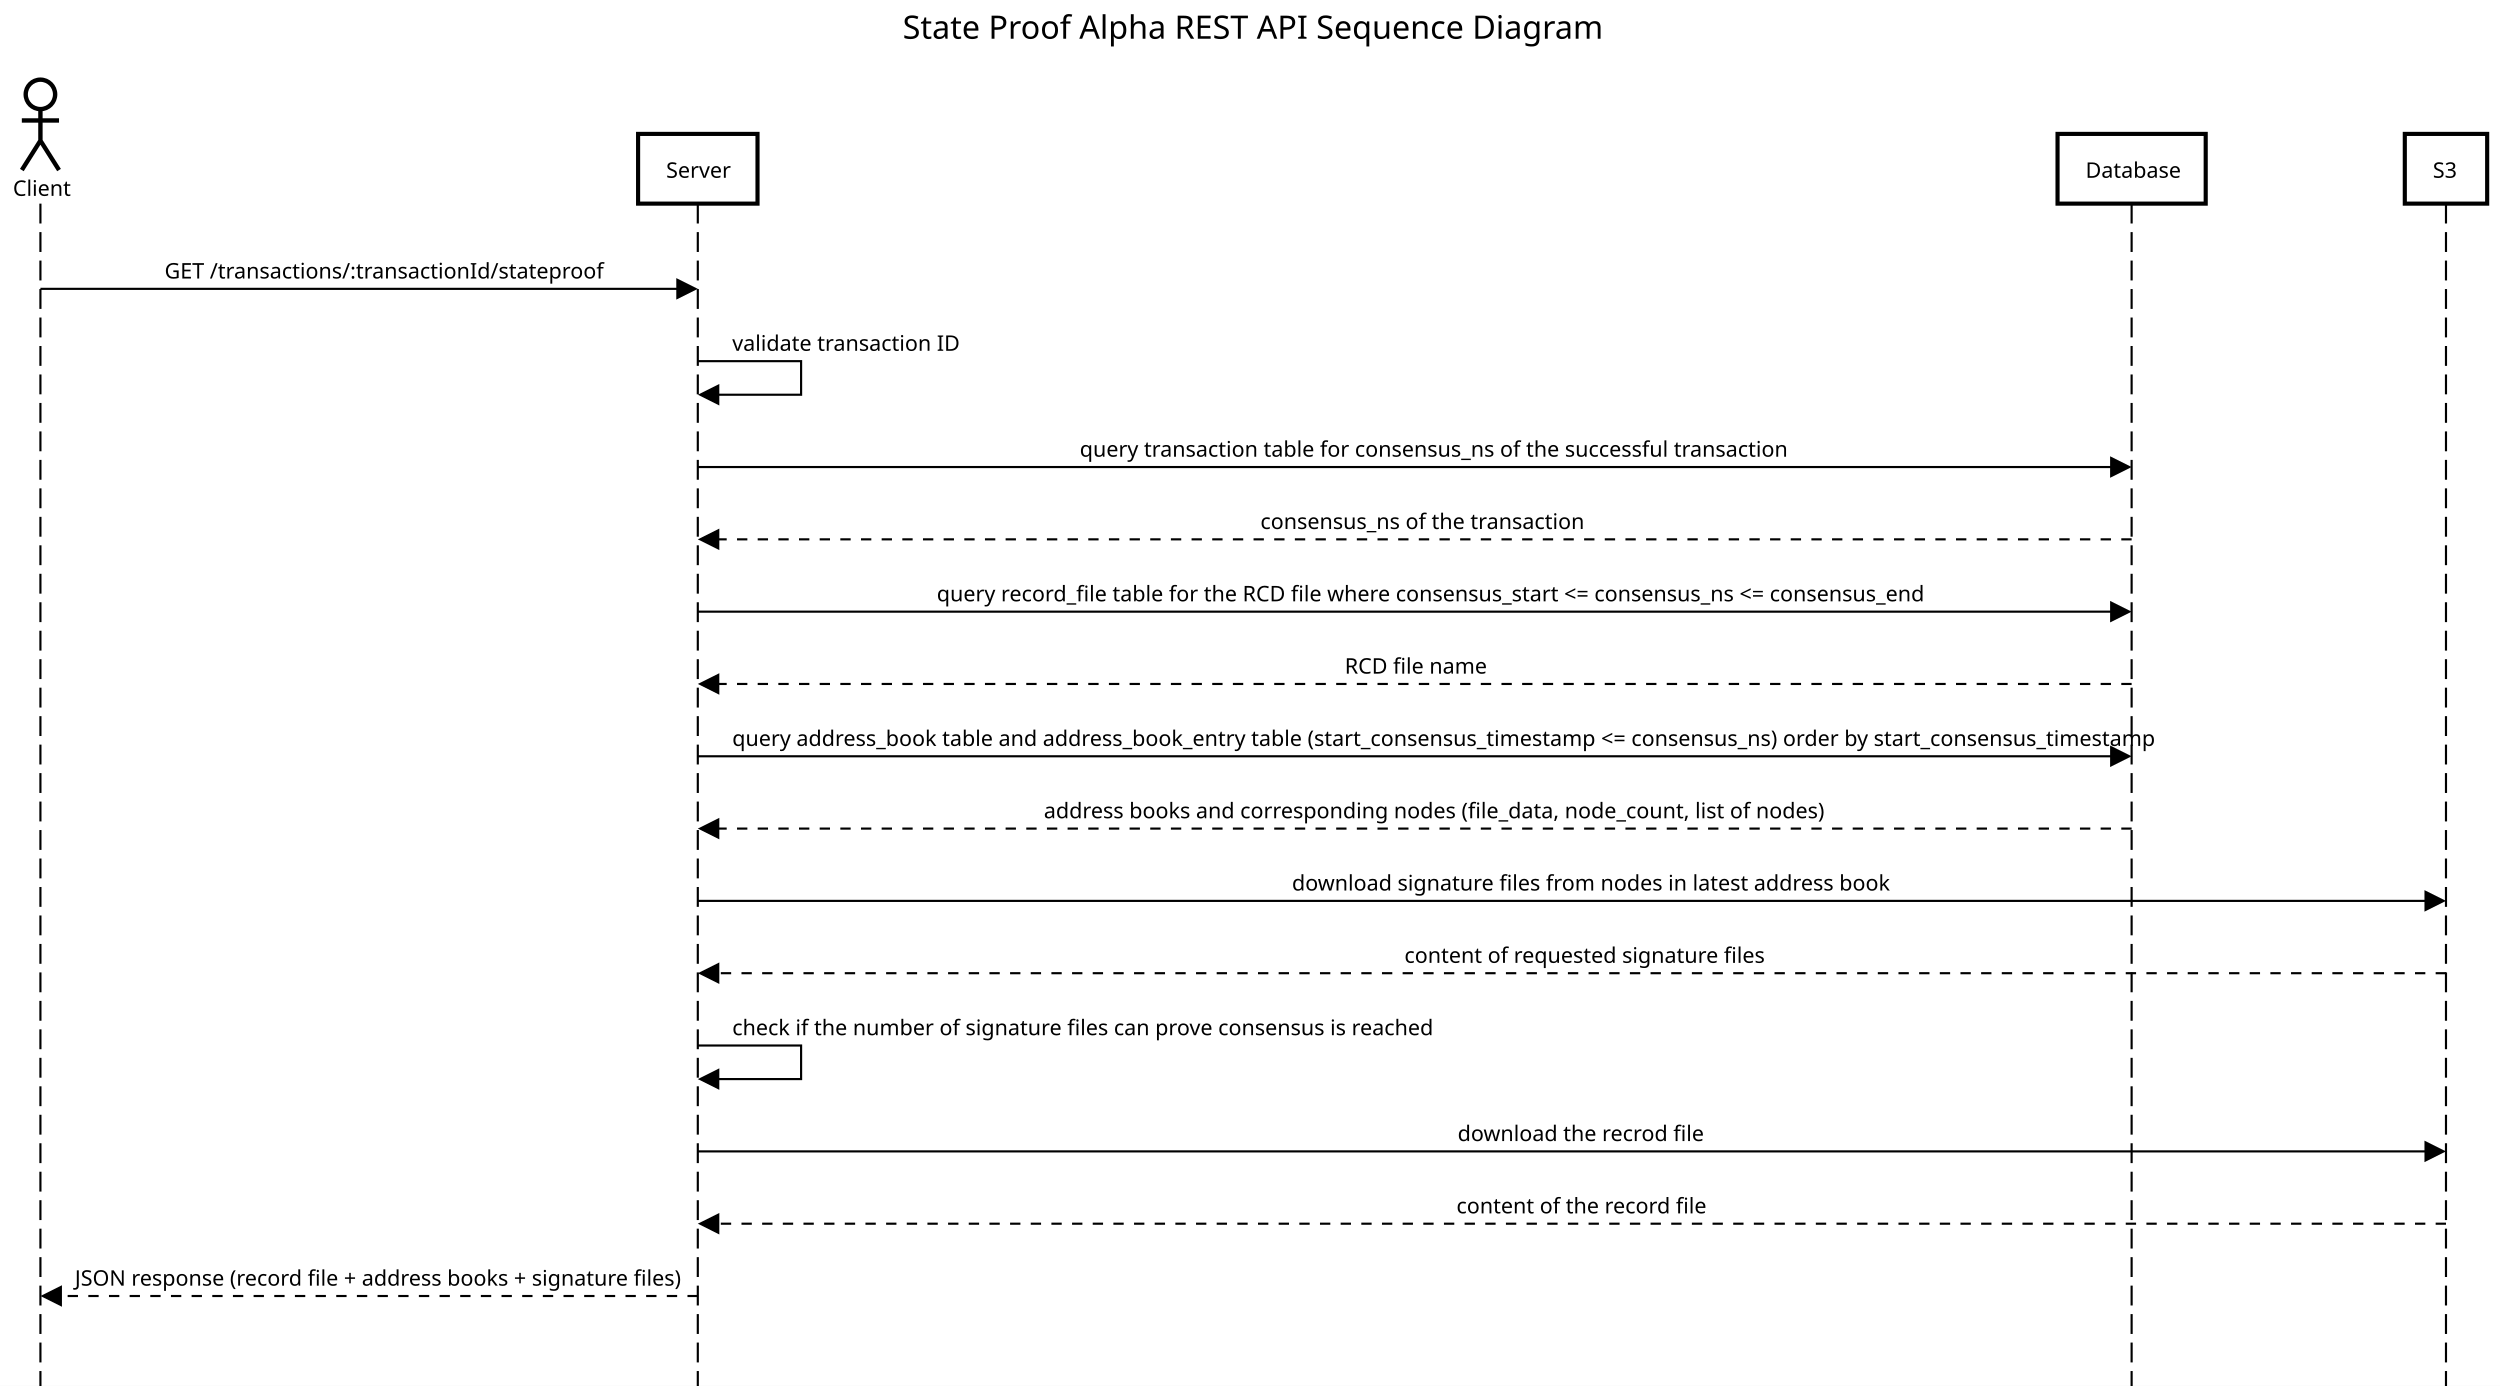
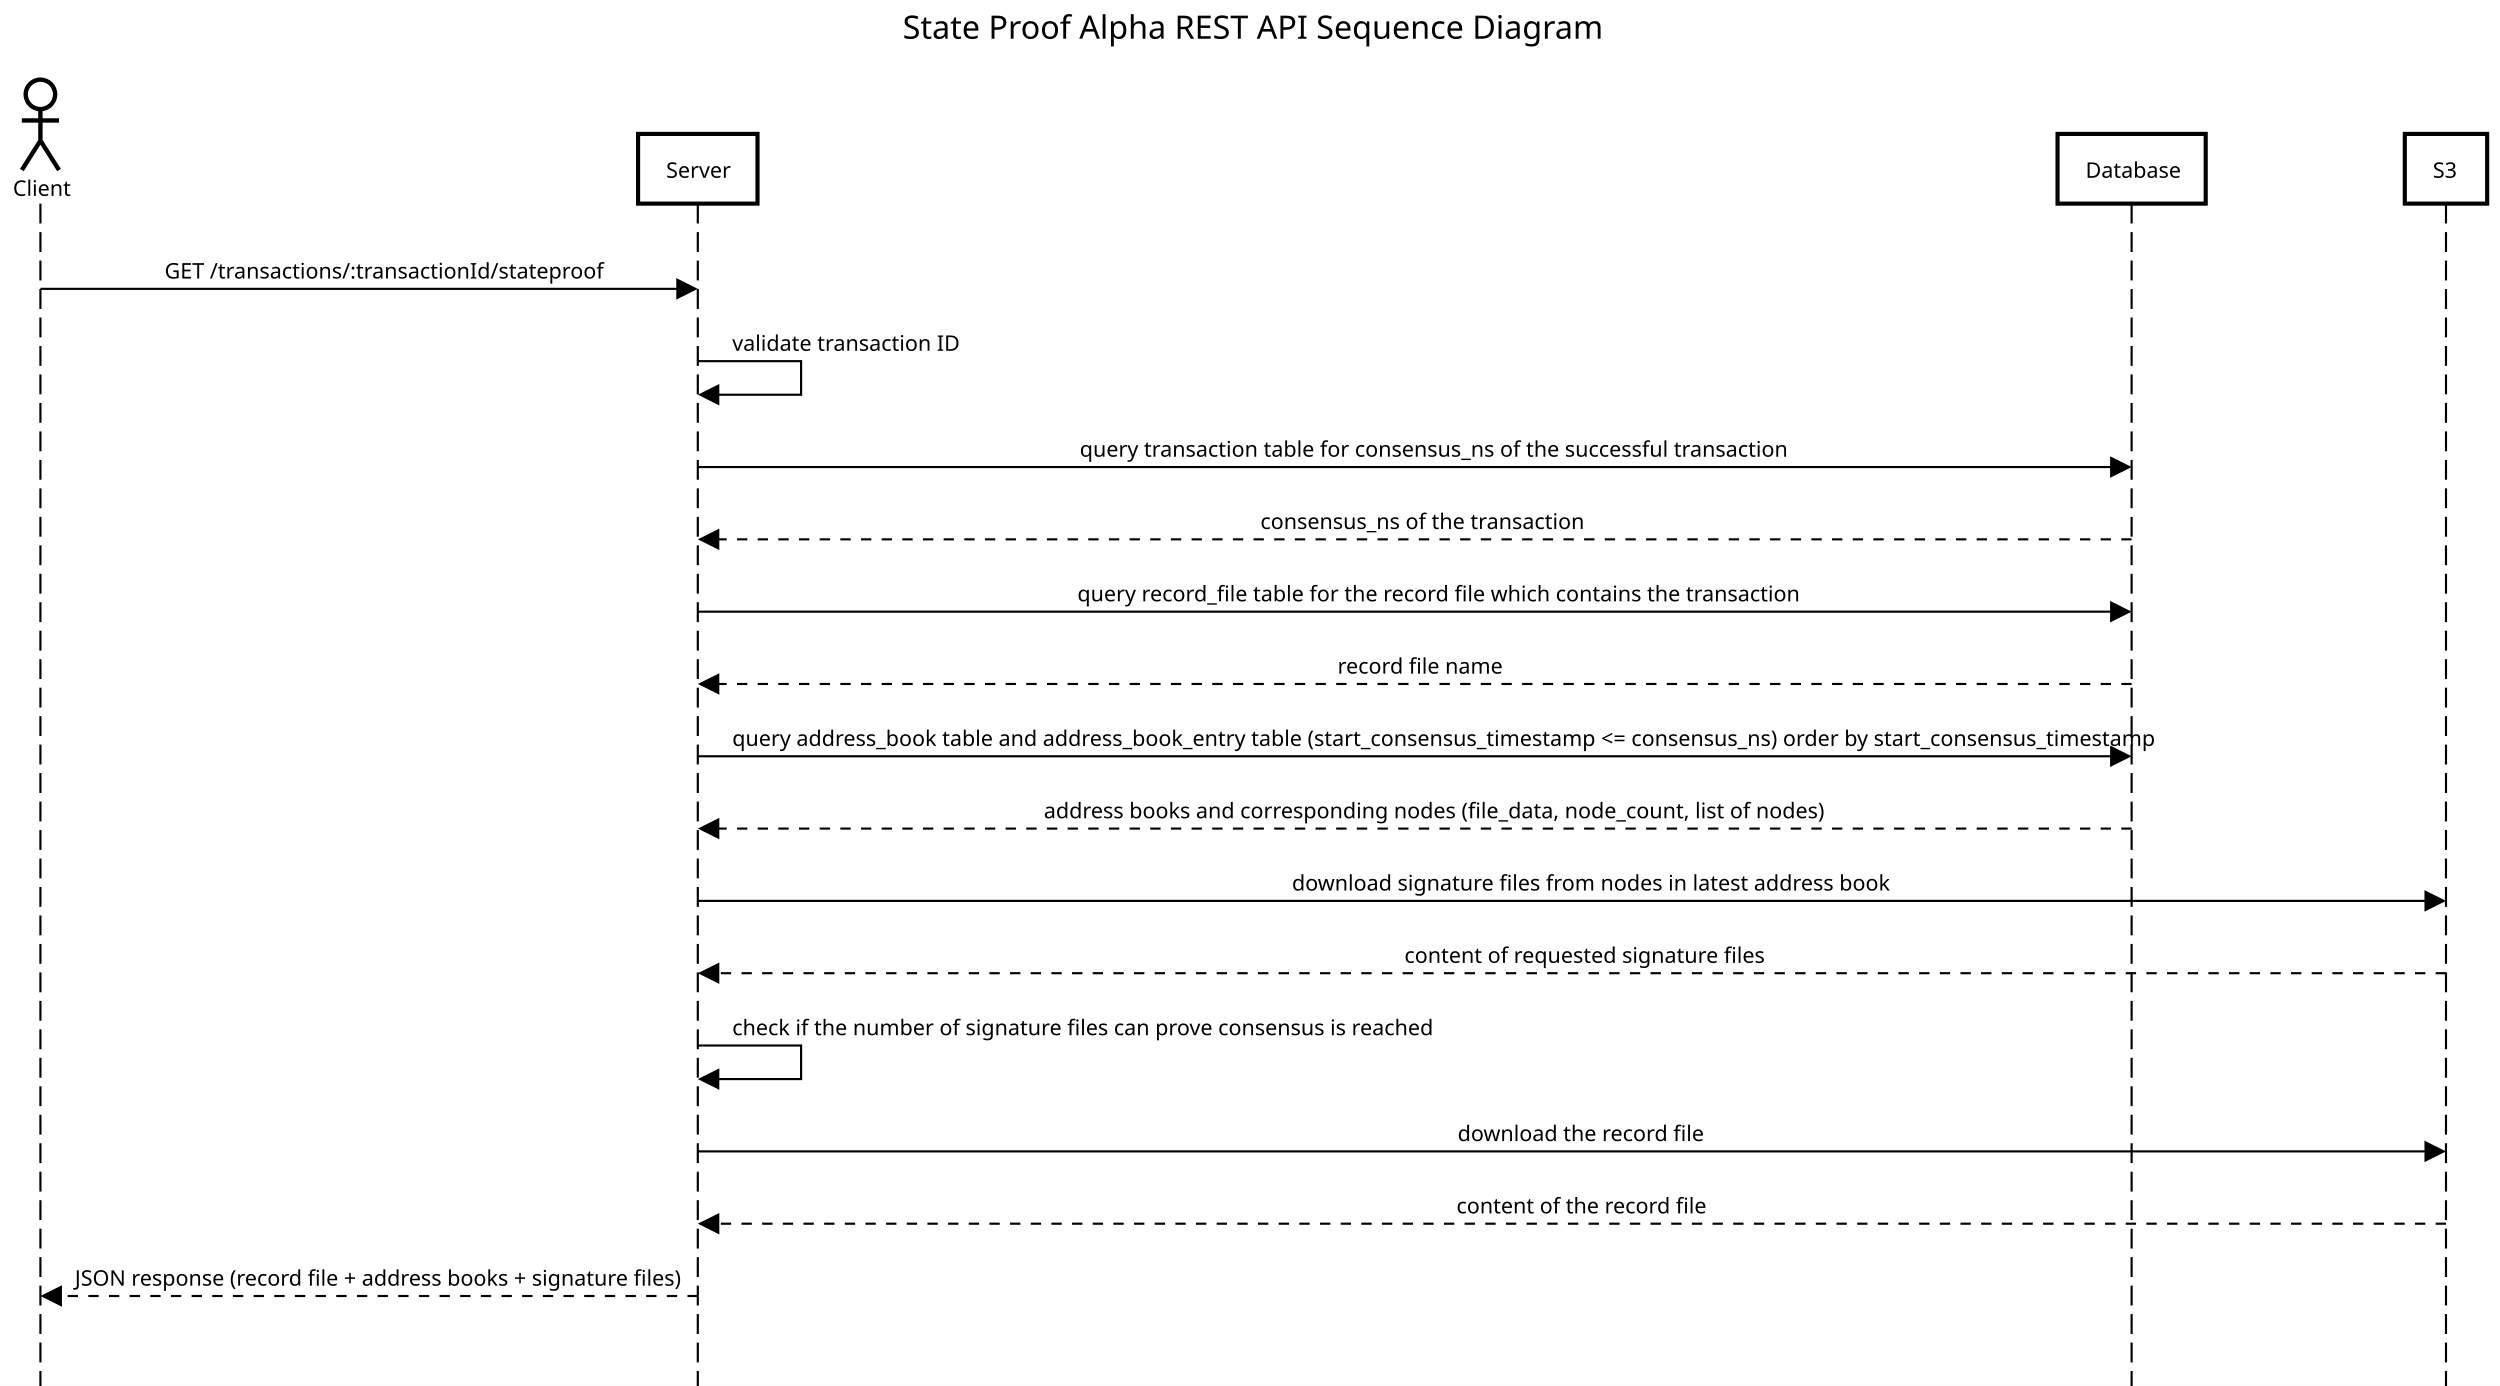
<svg xmlns="http://www.w3.org/2000/svg" version="1.1" width="1703" height="944">
  <defs />
  <g>
    <g />
    <g />
    <g />
    <g />
    <g />
    <g />
    <g />
    <g />
    <g />
    <g />
    <g />
    <g />
    <g />
    <g />
    <g>
      <rect fill="white" stroke="none" x="0" y="0" width="1703" height="944" />
    </g>
    <g>
      <text fill="black" stroke="none" font-family="sans-serif" font-size="16.5pt" font-style="normal" font-weight="normal" text-decoration="normal" x="614.904" y="26.388" text-anchor="start" dominant-baseline="alphabetic" xml:space="preserve">State Proof Alpha REST API Sequence Diagram</text>
    </g>
    <g />
    <g>
      <path fill="none" stroke="black" paint-order="fill stroke markers" d=" M 27.536 138.711 L 27.536 944.413" stroke-miterlimit="10" stroke-width="1.466" stroke-dasharray="13.532,5.864" />
      <path fill="none" stroke="black" paint-order="fill stroke markers" d=" M 475.342 138.711 L 475.342 944.413" stroke-miterlimit="10" stroke-width="1.466" stroke-dasharray="13.532,5.864" />
      <path fill="none" stroke="black" paint-order="fill stroke markers" d=" M 1452.06 138.711 L 1452.06 944.413" stroke-miterlimit="10" stroke-width="1.466" stroke-dasharray="13.532,5.864" />
      <path fill="none" stroke="black" paint-order="fill stroke markers" d=" M 1666.206 138.711 L 1666.206 944.413" stroke-miterlimit="10" stroke-width="1.466" stroke-dasharray="13.532,5.864" />
    </g>
    <g>
      <g>
        <path fill="white" stroke="black" paint-order="fill stroke markers" d=" M 37.563 64.298 A 10.027 10.027 0 1 1 37.563 64.288 M 27.536 74.325 L 27.536 95.787 M 14.87 82.066 L 40.202 82.066 M 27.536 95.787 L 14.87 115.842 M 27.536 95.787 L 40.202 115.842" stroke-miterlimit="10" stroke-width="2.991" stroke-dasharray="" />
      </g>
      <g>
        <g />
        <text fill="black" stroke="none" font-family="sans-serif" font-size="11pt" font-style="normal" font-weight="normal" text-decoration="normal" x="8.796" y="133.433" text-anchor="start" dominant-baseline="alphabetic" xml:space="preserve">Client</text>
      </g>
      <path fill="none" stroke="none" />
      <g>
        <path fill="white" stroke="black" paint-order="fill stroke markers" d=" M 434.666 91.213 L 516.018 91.213 L 516.018 138.711 L 434.666 138.711 L 434.666 91.213 Z" stroke-miterlimit="10" stroke-width="2.815" stroke-dasharray="" />
      </g>
      <g>
        <g />
        <text fill="black" stroke="none" font-family="sans-serif" font-size="11pt" font-style="normal" font-weight="normal" text-decoration="normal" x="453.753" y="121.119" text-anchor="start" dominant-baseline="alphabetic" xml:space="preserve">Server</text>
      </g>
      <path fill="none" stroke="none" />
      <g>
        <path fill="white" stroke="black" paint-order="fill stroke markers" d=" M 1401.595 91.213 L 1502.525 91.213 L 1502.525 138.711 L 1401.595 138.711 L 1401.595 91.213 Z" stroke-miterlimit="10" stroke-width="2.815" stroke-dasharray="" />
      </g>
      <g>
        <g />
        <text fill="black" stroke="none" font-family="sans-serif" font-size="11pt" font-style="normal" font-weight="normal" text-decoration="normal" x="1420.682" y="121.119" text-anchor="start" dominant-baseline="alphabetic" xml:space="preserve">Database</text>
      </g>
      <path fill="none" stroke="none" />
      <g>
        <path fill="white" stroke="black" paint-order="fill stroke markers" d=" M 1638.153 91.213 L 1694.259 91.213 L 1694.259 138.711 L 1638.153 138.711 L 1638.153 91.213 Z" stroke-miterlimit="10" stroke-width="2.815" stroke-dasharray="" />
      </g>
      <g>
        <g />
        <text fill="black" stroke="none" font-family="sans-serif" font-size="11pt" font-style="normal" font-weight="normal" text-decoration="normal" x="1657.24" y="121.119" text-anchor="start" dominant-baseline="alphabetic" xml:space="preserve">S3</text>
      </g>
    </g>
    <g>
      <g>
        <g>
          <rect fill="white" stroke="none" x="109.462" y="173.895" width="283.953" height="22.869" />
        </g>
        <text fill="black" stroke="none" font-family="sans-serif" font-size="11pt" font-style="normal" font-weight="normal" text-decoration="normal" x="112.101" y="189.727" text-anchor="start" dominant-baseline="alphabetic" xml:space="preserve">GET /transactions/:transactionId/stateproof</text>
      </g>
      <g>
        <path fill="none" stroke="black" paint-order="fill stroke markers" d=" M 27.536 196.764 L 472.41 196.764" stroke-miterlimit="10" stroke-width="1.466" stroke-dasharray="" />
        <g transform="translate(475.342,196.7638) translate(-475.342,-196.7638)">
          <path fill="black" stroke="none" paint-order="stroke fill markers" d=" M 460.682 189.434 L 475.342 196.764 L 460.682 204.094 Z" />
        </g>
      </g>
      <g>
        <g>
          <rect fill="white" stroke="none" x="496.159" y="223.151" width="150.324" height="22.869" />
        </g>
        <text fill="black" stroke="none" font-family="sans-serif" font-size="11pt" font-style="normal" font-weight="normal" text-decoration="normal" x="498.798" y="238.984" text-anchor="start" dominant-baseline="alphabetic" xml:space="preserve">validate transaction ID</text>
      </g>
      <g>
        <path fill="none" stroke="black" paint-order="fill stroke markers" d=" M 475.342 246.021 L 545.709 246.021 L 545.709 268.89 L 478.274 268.89" stroke-miterlimit="10" stroke-width="1.466" stroke-dasharray="" />
        <g transform="translate(475.342,268.89) translate(-475.342,-268.89)">
          <path fill="black" stroke="none" paint-order="stroke fill markers" d=" M 490.002 261.56 L 475.342 268.89 L 490.002 276.22 Z" />
        </g>
      </g>
      <g>
        <g>
          <rect fill="white" stroke="none" x="732.891" y="295.278" width="461.619" height="22.869" />
        </g>
        <text fill="black" stroke="none" font-family="sans-serif" font-size="11pt" font-style="normal" font-weight="normal" text-decoration="normal" x="735.53" y="311.11" text-anchor="start" dominant-baseline="alphabetic" xml:space="preserve">query transaction table for consensus_ns of the successful transaction</text>
      </g>
      <g>
        <path fill="none" stroke="black" paint-order="fill stroke markers" d=" M 475.342 318.147 L 1449.128 318.147" stroke-miterlimit="10" stroke-width="1.466" stroke-dasharray="" />
        <g transform="translate(1452.06,318.1469) translate(-1452.06,-318.1469)">
          <path fill="black" stroke="none" paint-order="stroke fill markers" d=" M 1437.4 310.817 L 1452.06 318.147 L 1437.4 325.477 Z" />
        </g>
      </g>
      <g>
        <g>
          <rect fill="white" stroke="none" x="855.933" y="344.535" width="215.535" height="22.869" />
        </g>
        <text fill="black" stroke="none" font-family="sans-serif" font-size="11pt" font-style="normal" font-weight="normal" text-decoration="normal" x="858.572" y="360.367" text-anchor="start" dominant-baseline="alphabetic" xml:space="preserve">consensus_ns of the transaction</text>
      </g>
      <g>
        <path fill="none" stroke="black" paint-order="fill stroke markers" d=" M 1452.06 367.404 L 478.274 367.404" stroke-miterlimit="10" stroke-width="1.466" stroke-dasharray="7.037" />
        <g transform="translate(475.342,367.4039) translate(-475.342,-367.4039)">
          <path fill="black" stroke="none" paint-order="stroke fill markers" d=" M 490.002 360.074 L 475.342 367.404 L 490.002 374.734 Z" />
        </g>
      </g>
      <g>
        <g>
-           <rect fill="white" stroke="none" x="635.504" y="393.791" width="656.394" height="22.869" />
-         </g>
-         <text fill="black" stroke="none" font-family="sans-serif" font-size="11pt" font-style="normal" font-weight="normal" text-decoration="normal" x="638.143" y="409.624" text-anchor="start" dominant-baseline="alphabetic" xml:space="preserve">query record_file table for the RCD file where consensus_start &lt;= consensus_ns &lt;= consensus_end</text>
+           <rect fill="white" stroke="none" x="731.266" y="393.791" width="464.869" height="22.869" />
+         </g>
+         <text fill="black" stroke="none" font-family="sans-serif" font-size="11pt" font-style="normal" font-weight="normal" text-decoration="normal" x="733.905" y="409.624" text-anchor="start" dominant-baseline="alphabetic" xml:space="preserve">query record_file table for the record file which contains the transaction</text>
      </g>
      <g>
        <path fill="none" stroke="black" paint-order="fill stroke markers" d=" M 475.342 416.661 L 1449.128 416.661" stroke-miterlimit="10" stroke-width="1.466" stroke-dasharray="" />
        <g transform="translate(1452.06,416.6608) translate(-1452.06,-416.6608)">
          <path fill="black" stroke="none" paint-order="stroke fill markers" d=" M 1437.4 409.331 L 1452.06 416.661 L 1437.4 423.991 Z" />
        </g>
      </g>
      <g>
        <g>
-           <rect fill="white" stroke="none" x="913.403" y="443.048" width="100.596" height="22.869" />
-         </g>
-         <text fill="black" stroke="none" font-family="sans-serif" font-size="11pt" font-style="normal" font-weight="normal" text-decoration="normal" x="916.042" y="458.881" text-anchor="start" dominant-baseline="alphabetic" xml:space="preserve">RCD file name</text>
+           <rect fill="white" stroke="none" x="908.507" y="443.048" width="110.388" height="22.869" />
+         </g>
+         <text fill="black" stroke="none" font-family="sans-serif" font-size="11pt" font-style="normal" font-weight="normal" text-decoration="normal" x="911.145" y="458.881" text-anchor="start" dominant-baseline="alphabetic" xml:space="preserve">record file name</text>
      </g>
      <g>
        <path fill="none" stroke="black" paint-order="fill stroke markers" d=" M 1452.06 465.918 L 478.274 465.918" stroke-miterlimit="10" stroke-width="1.466" stroke-dasharray="7.037" />
        <g transform="translate(475.342,465.9177) translate(-475.342,-465.9177)">
          <path fill="black" stroke="none" paint-order="stroke fill markers" d=" M 490.002 458.588 L 475.342 465.918 L 490.002 473.248 Z" />
        </g>
      </g>
      <g>
        <g>
          <rect fill="white" stroke="none" x="496.159" y="492.305" width="935.084" height="22.869" />
        </g>
        <text fill="black" stroke="none" font-family="sans-serif" font-size="11pt" font-style="normal" font-weight="normal" text-decoration="normal" x="498.798" y="508.138" text-anchor="start" dominant-baseline="alphabetic" xml:space="preserve">query address_book table and address_book_entry table (start_consensus_timestamp &lt;= consensus_ns) order by start_consensus_timestamp</text>
      </g>
      <g>
        <path fill="none" stroke="black" paint-order="fill stroke markers" d=" M 475.342 515.175 L 1449.128 515.175" stroke-miterlimit="10" stroke-width="1.466" stroke-dasharray="" />
        <g transform="translate(1452.06,515.1746) translate(-1452.06,-515.1746)">
          <path fill="black" stroke="none" paint-order="stroke fill markers" d=" M 1437.4 507.845 L 1452.06 515.175 L 1437.4 522.505 Z" />
        </g>
      </g>
      <g>
        <g>
          <rect fill="white" stroke="none" x="708.417" y="541.562" width="510.567" height="22.869" />
        </g>
        <text fill="black" stroke="none" font-family="sans-serif" font-size="11pt" font-style="normal" font-weight="normal" text-decoration="normal" x="711.056" y="557.395" text-anchor="start" dominant-baseline="alphabetic" xml:space="preserve">address books and corresponding nodes (file_data, node_count, list of nodes)</text>
      </g>
      <g>
        <path fill="none" stroke="black" paint-order="fill stroke markers" d=" M 1452.06 564.432 L 478.274 564.432" stroke-miterlimit="10" stroke-width="1.466" stroke-dasharray="7.037" />
        <g transform="translate(475.342,564.4315) translate(-475.342,-564.4315)">
          <path fill="black" stroke="none" paint-order="stroke fill markers" d=" M 490.002 557.102 L 475.342 564.432 L 490.002 571.761 Z" />
        </g>
      </g>
      <g>
        <g>
          <rect fill="white" stroke="none" x="877.445" y="590.819" width="386.659" height="22.869" />
        </g>
        <text fill="black" stroke="none" font-family="sans-serif" font-size="11pt" font-style="normal" font-weight="normal" text-decoration="normal" x="880.083" y="606.652" text-anchor="start" dominant-baseline="alphabetic" xml:space="preserve">download signature files from nodes in latest address book</text>
      </g>
      <g>
        <path fill="none" stroke="black" paint-order="fill stroke markers" d=" M 475.342 613.688 L 1663.274 613.688" stroke-miterlimit="10" stroke-width="1.466" stroke-dasharray="" />
        <g transform="translate(1666.206,613.6885) translate(-1666.206,-613.6885)">
          <path fill="black" stroke="none" paint-order="stroke fill markers" d=" M 1651.546 606.359 L 1666.206 613.688 L 1651.546 621.018 Z" />
        </g>
      </g>
      <g>
        <g>
          <rect fill="white" stroke="none" x="954.041" y="640.076" width="233.466" height="22.869" />
        </g>
        <text fill="black" stroke="none" font-family="sans-serif" font-size="11pt" font-style="normal" font-weight="normal" text-decoration="normal" x="956.68" y="655.909" text-anchor="start" dominant-baseline="alphabetic" xml:space="preserve">content of requested signature files</text>
      </g>
      <g>
        <path fill="none" stroke="black" paint-order="fill stroke markers" d=" M 1666.206 662.945 L 478.274 662.945" stroke-miterlimit="10" stroke-width="1.466" stroke-dasharray="7.037" />
        <g transform="translate(475.342,662.9454) translate(-475.342,-662.9454)">
          <path fill="black" stroke="none" paint-order="stroke fill markers" d=" M 490.002 655.615 L 475.342 662.945 L 490.002 670.275 Z" />
        </g>
      </g>
      <g>
        <g>
          <rect fill="white" stroke="none" x="496.159" y="689.333" width="458.355" height="22.869" />
        </g>
        <text fill="black" stroke="none" font-family="sans-serif" font-size="11pt" font-style="normal" font-weight="normal" text-decoration="normal" x="498.798" y="705.166" text-anchor="start" dominant-baseline="alphabetic" xml:space="preserve">check if the number of signature files can prove consensus is reached</text>
      </g>
      <g>
        <path fill="none" stroke="black" paint-order="fill stroke markers" d=" M 475.342 712.202 L 545.709 712.202 L 545.709 735.072 L 478.274 735.072" stroke-miterlimit="10" stroke-width="1.466" stroke-dasharray="" />
        <g transform="translate(475.342,735.0716) translate(-475.342,-735.0716)">
          <path fill="black" stroke="none" paint-order="stroke fill markers" d=" M 490.002 727.742 L 475.342 735.072 L 490.002 742.401 Z" />
        </g>
      </g>
      <g>
        <g>
          <rect fill="white" stroke="none" x="990.308" y="761.459" width="160.932" height="22.869" />
        </g>
-         <text fill="black" stroke="none" font-family="sans-serif" font-size="11pt" font-style="normal" font-weight="normal" text-decoration="normal" x="992.947" y="777.292" text-anchor="start" dominant-baseline="alphabetic" xml:space="preserve">download the recrod file</text>
+         <text fill="black" stroke="none" font-family="sans-serif" font-size="11pt" font-style="normal" font-weight="normal" text-decoration="normal" x="992.947" y="777.292" text-anchor="start" dominant-baseline="alphabetic" xml:space="preserve">download the record file</text>
      </g>
      <g>
        <path fill="none" stroke="black" paint-order="fill stroke markers" d=" M 475.342 784.329 L 1663.274 784.329" stroke-miterlimit="10" stroke-width="1.466" stroke-dasharray="" />
        <g transform="translate(1666.206,784.3285) translate(-1666.206,-784.3285)">
          <path fill="black" stroke="none" paint-order="stroke fill markers" d=" M 1651.546 776.999 L 1666.206 784.329 L 1651.546 791.658 Z" />
        </g>
      </g>
      <g>
        <g>
          <rect fill="white" stroke="none" x="989.495" y="810.716" width="162.557" height="22.869" />
        </g>
        <text fill="black" stroke="none" font-family="sans-serif" font-size="11pt" font-style="normal" font-weight="normal" text-decoration="normal" x="992.134" y="826.549" text-anchor="start" dominant-baseline="alphabetic" xml:space="preserve">content of the record file</text>
      </g>
      <g>
        <path fill="none" stroke="black" paint-order="fill stroke markers" d=" M 1666.206 833.585 L 478.274 833.585" stroke-miterlimit="10" stroke-width="1.466" stroke-dasharray="7.037" />
        <g transform="translate(475.342,833.5854) translate(-475.342,-833.5854)">
          <path fill="black" stroke="none" paint-order="stroke fill markers" d=" M 490.002 826.256 L 475.342 833.585 L 490.002 840.915 Z" />
        </g>
      </g>
      <g>
        <g>
          <rect fill="white" stroke="none" x="48.353" y="859.973" width="406.172" height="22.869" />
        </g>
        <text fill="black" stroke="none" font-family="sans-serif" font-size="11pt" font-style="normal" font-weight="normal" text-decoration="normal" x="50.992" y="875.806" text-anchor="start" dominant-baseline="alphabetic" xml:space="preserve">JSON response (record file + address books + signature files)</text>
      </g>
      <g>
        <path fill="none" stroke="black" paint-order="fill stroke markers" d=" M 475.342 882.842 L 30.468 882.842" stroke-miterlimit="10" stroke-width="1.466" stroke-dasharray="7.037" />
        <g transform="translate(27.53603,882.8423) translate(-27.53603,-882.8423)">
          <path fill="black" stroke="none" paint-order="stroke fill markers" d=" M 42.196 875.512 L 27.536 882.842 L 42.196 890.172 Z" />
        </g>
      </g>
    </g>
    <g />
    <g />
    <g />
    <g />
  </g>
</svg>
